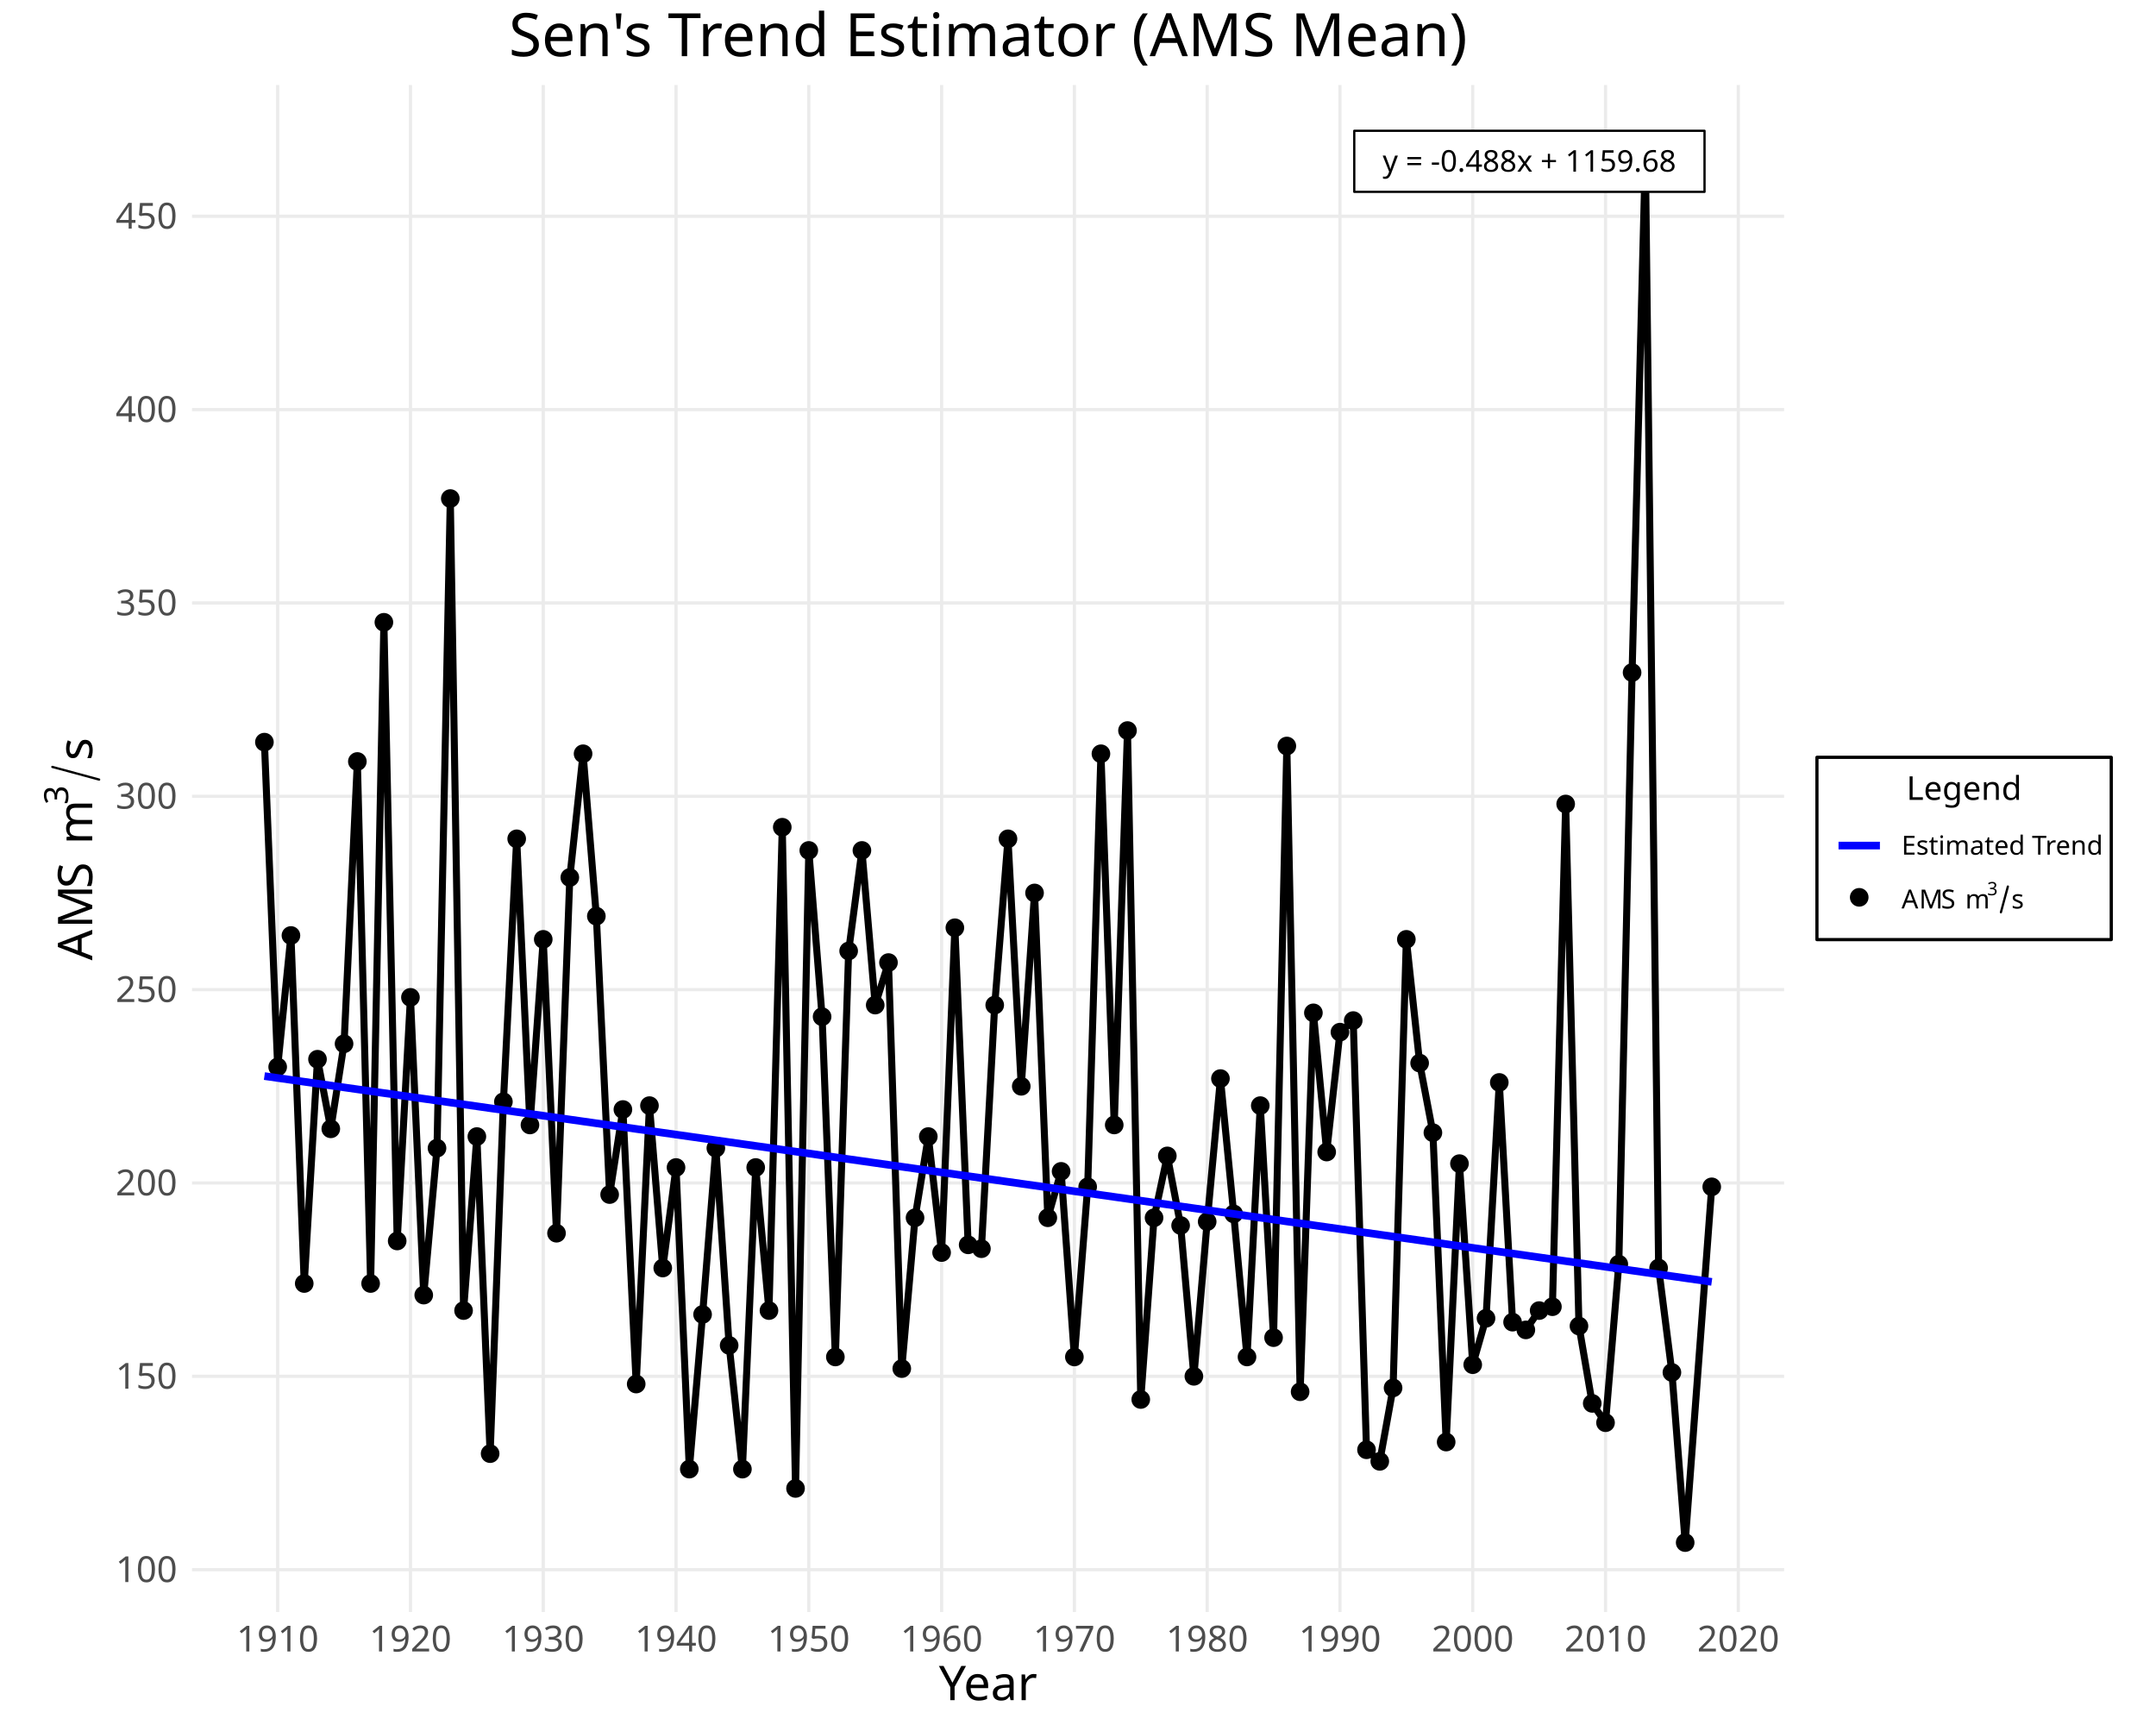
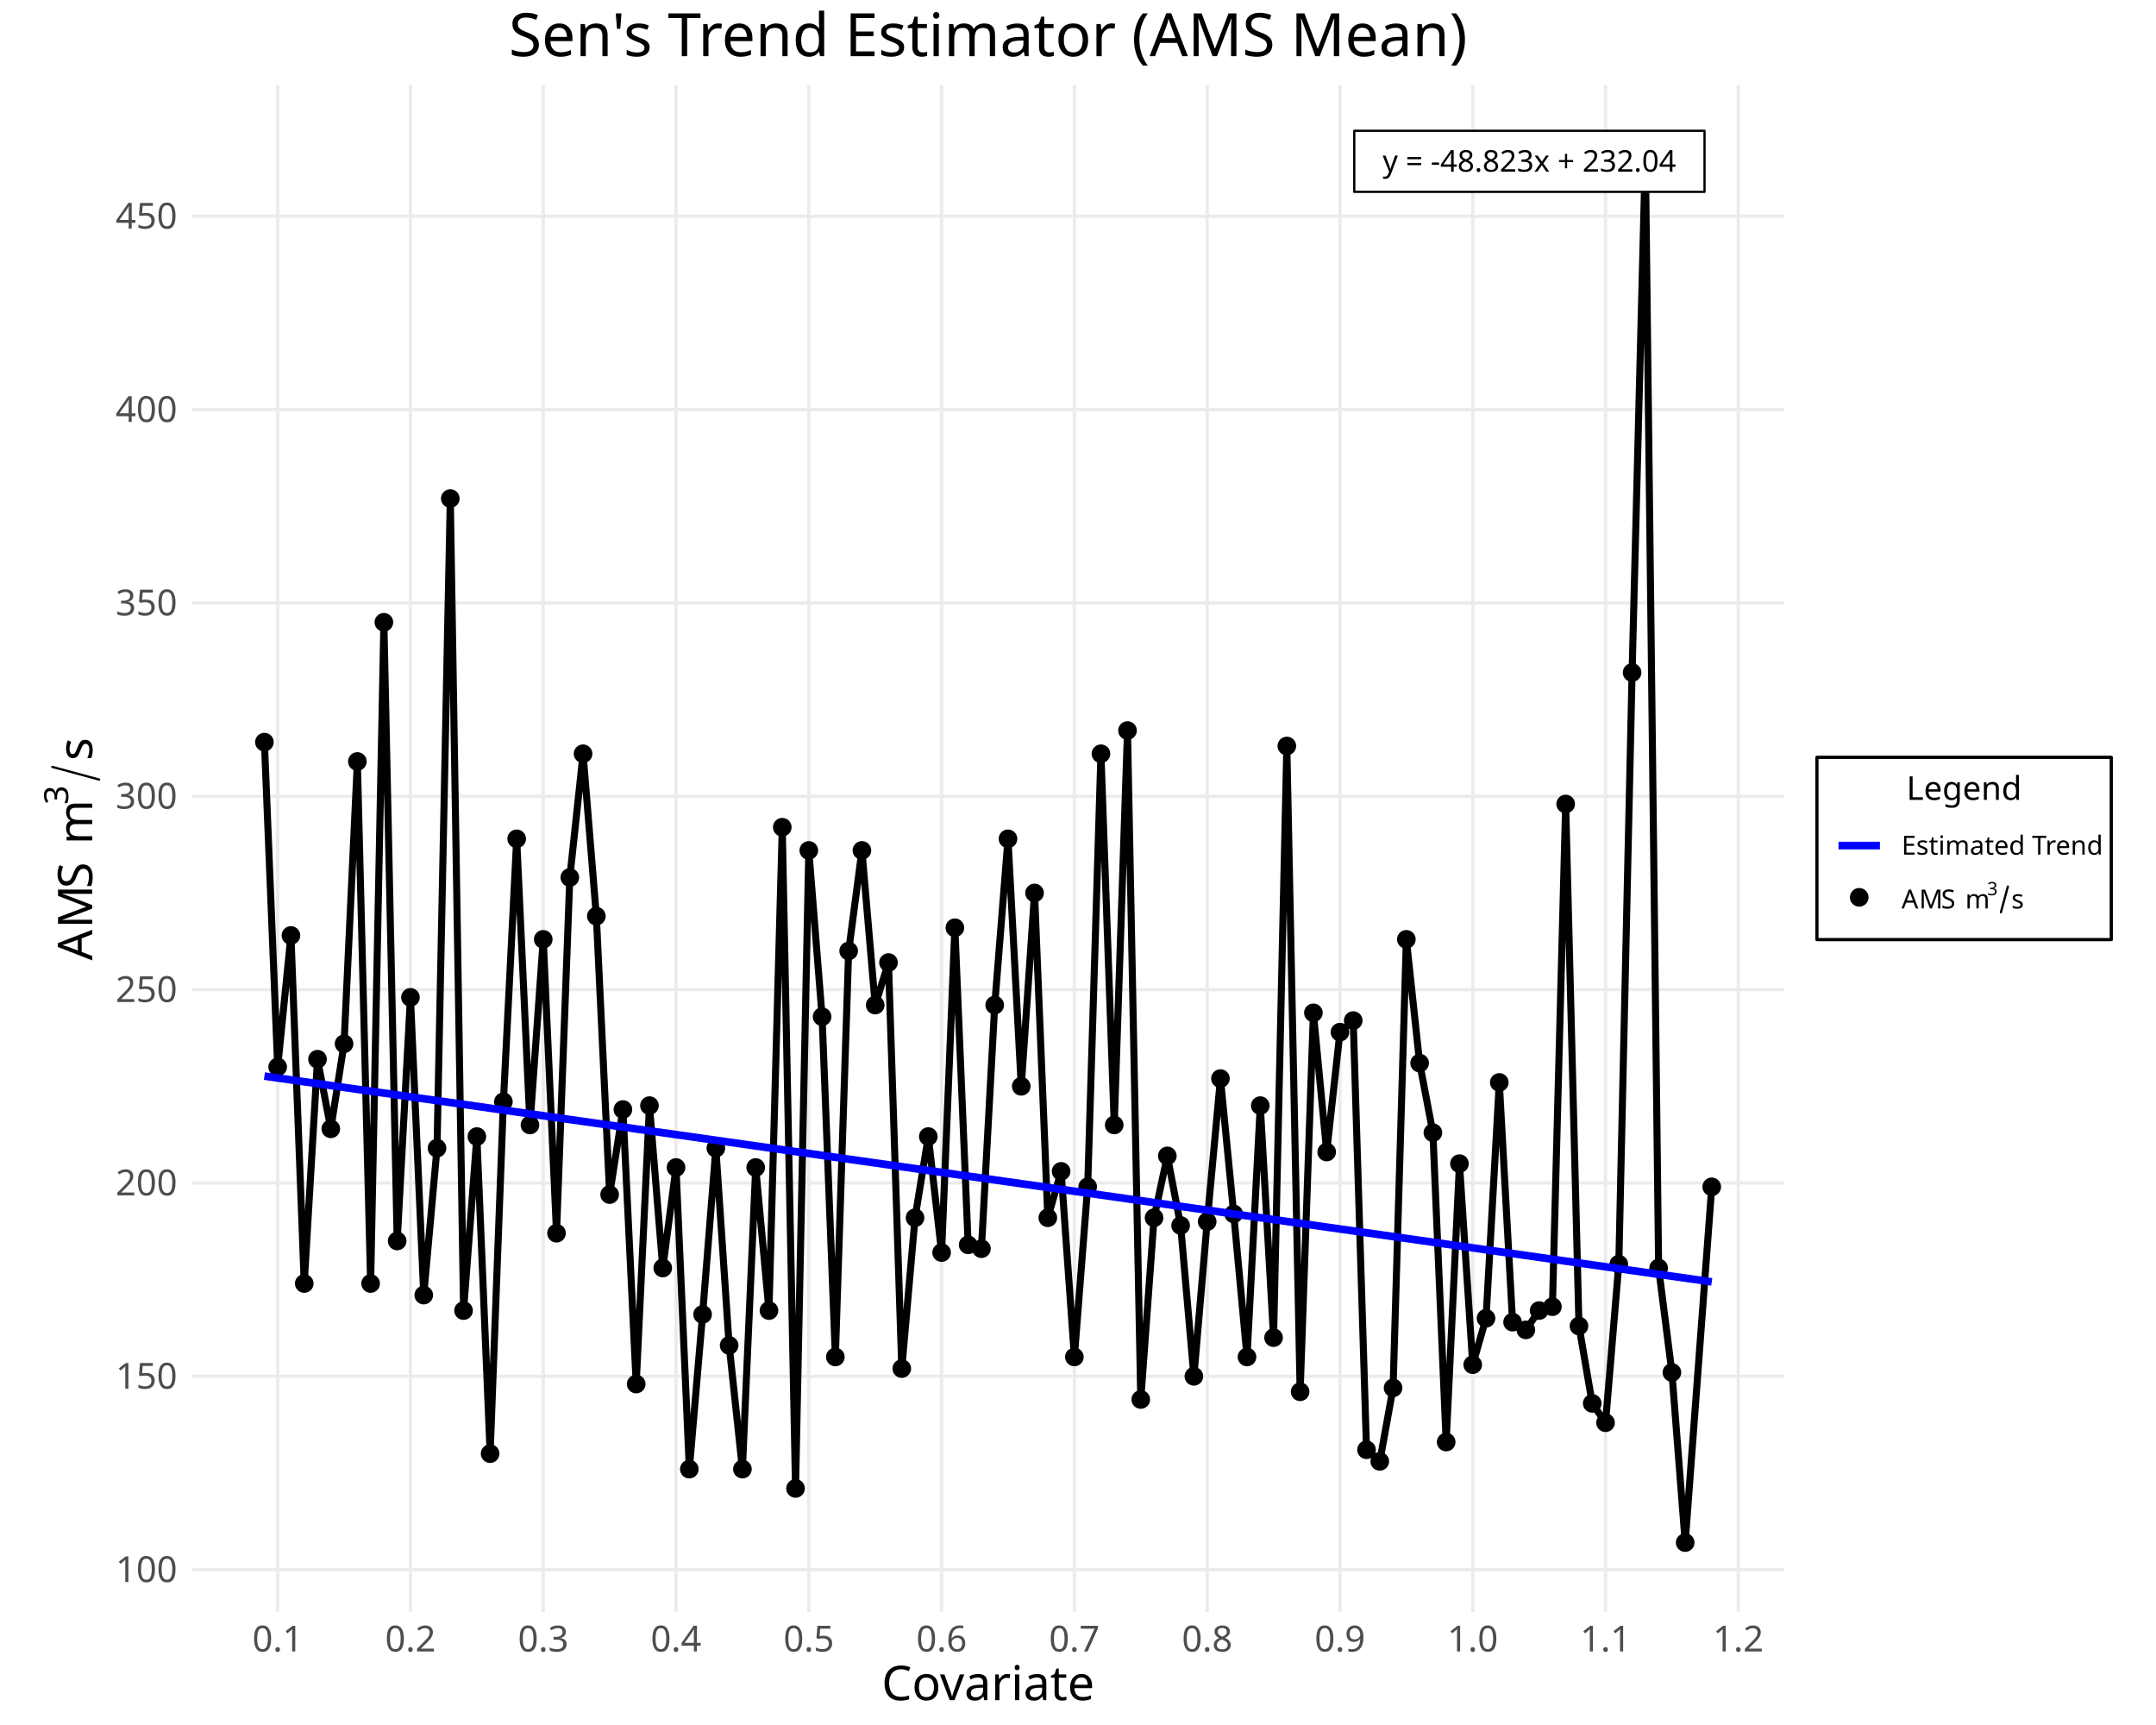
<svg xmlns="http://www.w3.org/2000/svg" class="svglite" data-engine-version="2.0" width="720.00pt" height="576.00pt" viewBox="0 0 720.00 576.00">
  <defs>
    <style type="text/css">
    .svglite line, .svglite polyline, .svglite polygon, .svglite path, .svglite rect, .svglite circle {
      fill: none;
      stroke: #000000;
      stroke-linecap: round;
      stroke-linejoin: round;
      stroke-miterlimit: 10.00;
    }
  </style>
  </defs>
  <rect width="100%" height="100%" style="stroke: none; fill: #FFFFFF;" />
  <defs>
    <clipPath id="cpMC4wMHw3MjAuMDB8MC4wMHw1NzYuMDA=">
      <rect x="0.00" y="0.00" width="720.00" height="576.00" />
    </clipPath>
  </defs>
  <g clip-path="url(#cpMC4wMHw3MjAuMDB8MC4wMHw1NzYuMDA=)">
    <rect x="0.00" y="0.00" width="720.00" height="576.00" style="stroke-width: 1.07; stroke: none; fill: #FFFFFF;" />
  </g>
  <defs>
    <clipPath id="cpNjQuMTN8NTk1LjgxfDI4LjM4fDUzOC4yNw==">
      <rect x="64.13" y="28.38" width="531.68" height="509.89" />
    </clipPath>
  </defs>
  <g clip-path="url(#cpNjQuMTN8NTk1LjgxfDI4LjM4fDUzOC4yNw==)">
    <polyline points="64.13,524.13 595.81,524.13 " style="stroke-width: 1.07; stroke: #EBEBEB; stroke-linecap: butt;" />
    <polyline points="64.13,459.57 595.81,459.57 " style="stroke-width: 1.07; stroke: #EBEBEB; stroke-linecap: butt;" />
    <polyline points="64.13,395.01 595.81,395.01 " style="stroke-width: 1.07; stroke: #EBEBEB; stroke-linecap: butt;" />
    <polyline points="64.13,330.45 595.81,330.45 " style="stroke-width: 1.07; stroke: #EBEBEB; stroke-linecap: butt;" />
    <polyline points="64.13,265.89 595.81,265.89 " style="stroke-width: 1.07; stroke: #EBEBEB; stroke-linecap: butt;" />
    <polyline points="64.13,201.33 595.81,201.33 " style="stroke-width: 1.07; stroke: #EBEBEB; stroke-linecap: butt;" />
    <polyline points="64.13,136.77 595.81,136.77 " style="stroke-width: 1.07; stroke: #EBEBEB; stroke-linecap: butt;" />
    <polyline points="64.13,72.21 595.81,72.21 " style="stroke-width: 1.07; stroke: #EBEBEB; stroke-linecap: butt;" />
    <polyline points="92.73,538.27 92.73,28.38 " style="stroke-width: 1.07; stroke: #EBEBEB; stroke-linecap: butt;" />
    <polyline points="137.07,538.27 137.07,28.38 " style="stroke-width: 1.07; stroke: #EBEBEB; stroke-linecap: butt;" />
    <polyline points="181.42,538.27 181.42,28.38 " style="stroke-width: 1.07; stroke: #EBEBEB; stroke-linecap: butt;" />
    <polyline points="225.76,538.27 225.76,28.38 " style="stroke-width: 1.07; stroke: #EBEBEB; stroke-linecap: butt;" />
    <polyline points="270.10,538.27 270.10,28.38 " style="stroke-width: 1.07; stroke: #EBEBEB; stroke-linecap: butt;" />
    <polyline points="314.45,538.27 314.45,28.38 " style="stroke-width: 1.07; stroke: #EBEBEB; stroke-linecap: butt;" />
    <polyline points="358.79,538.27 358.79,28.38 " style="stroke-width: 1.07; stroke: #EBEBEB; stroke-linecap: butt;" />
    <polyline points="403.14,538.27 403.14,28.38 " style="stroke-width: 1.07; stroke: #EBEBEB; stroke-linecap: butt;" />
    <polyline points="447.48,538.27 447.48,28.38 " style="stroke-width: 1.07; stroke: #EBEBEB; stroke-linecap: butt;" />
    <polyline points="491.82,538.27 491.82,28.38 " style="stroke-width: 1.07; stroke: #EBEBEB; stroke-linecap: butt;" />
    <polyline points="536.17,538.27 536.17,28.38 " style="stroke-width: 1.07; stroke: #EBEBEB; stroke-linecap: butt;" />
    <polyline points="580.51,538.27 580.51,28.38 " style="stroke-width: 1.07; stroke: #EBEBEB; stroke-linecap: butt;" />
    <circle cx="88.30" cy="247.81" r="2.76" style="stroke-width: 0.71; fill: #000000;" />
    <circle cx="92.73" cy="356.27" r="2.76" style="stroke-width: 0.71; fill: #000000;" />
    <circle cx="97.16" cy="312.37" r="2.76" style="stroke-width: 0.71; fill: #000000;" />
    <circle cx="101.60" cy="428.58" r="2.76" style="stroke-width: 0.71; fill: #000000;" />
    <circle cx="106.03" cy="353.69" r="2.76" style="stroke-width: 0.71; fill: #000000;" />
    <circle cx="110.47" cy="376.93" r="2.76" style="stroke-width: 0.71; fill: #000000;" />
    <circle cx="114.90" cy="348.53" r="2.76" style="stroke-width: 0.71; fill: #000000;" />
    <circle cx="119.34" cy="254.27" r="2.76" style="stroke-width: 0.71; fill: #000000;" />
    <circle cx="123.77" cy="428.58" r="2.76" style="stroke-width: 0.71; fill: #000000;" />
    <circle cx="128.20" cy="207.79" r="2.76" style="stroke-width: 0.71; fill: #000000;" />
    <circle cx="132.64" cy="414.38" r="2.76" style="stroke-width: 0.71; fill: #000000;" />
    <circle cx="137.07" cy="333.03" r="2.76" style="stroke-width: 0.71; fill: #000000;" />
    <circle cx="141.51" cy="432.45" r="2.76" style="stroke-width: 0.71; fill: #000000;" />
    <circle cx="145.94" cy="383.39" r="2.76" style="stroke-width: 0.71; fill: #000000;" />
    <circle cx="150.38" cy="166.47" r="2.76" style="stroke-width: 0.71; fill: #000000;" />
    <circle cx="154.81" cy="437.62" r="2.76" style="stroke-width: 0.71; fill: #000000;" />
    <circle cx="159.25" cy="379.51" r="2.76" style="stroke-width: 0.71; fill: #000000;" />
    <circle cx="163.68" cy="485.39" r="2.76" style="stroke-width: 0.71; fill: #000000;" />
    <circle cx="168.11" cy="367.89" r="2.76" style="stroke-width: 0.71; fill: #000000;" />
    <circle cx="172.55" cy="280.09" r="2.76" style="stroke-width: 0.71; fill: #000000;" />
    <circle cx="176.98" cy="375.64" r="2.76" style="stroke-width: 0.71; fill: #000000;" />
    <circle cx="181.42" cy="313.66" r="2.76" style="stroke-width: 0.71; fill: #000000;" />
    <circle cx="185.85" cy="411.79" r="2.76" style="stroke-width: 0.71; fill: #000000;" />
    <circle cx="190.29" cy="293.00" r="2.76" style="stroke-width: 0.71; fill: #000000;" />
    <circle cx="194.72" cy="251.69" r="2.76" style="stroke-width: 0.71; fill: #000000;" />
    <circle cx="199.15" cy="305.92" r="2.76" style="stroke-width: 0.71; fill: #000000;" />
    <circle cx="203.59" cy="398.88" r="2.76" style="stroke-width: 0.71; fill: #000000;" />
    <circle cx="208.02" cy="370.48" r="2.76" style="stroke-width: 0.71; fill: #000000;" />
    <circle cx="212.46" cy="462.15" r="2.76" style="stroke-width: 0.71; fill: #000000;" />
    <circle cx="216.89" cy="369.18" r="2.76" style="stroke-width: 0.71; fill: #000000;" />
    <circle cx="221.33" cy="423.41" r="2.76" style="stroke-width: 0.71; fill: #000000;" />
    <circle cx="225.76" cy="389.84" r="2.76" style="stroke-width: 0.71; fill: #000000;" />
    <circle cx="230.20" cy="490.56" r="2.76" style="stroke-width: 0.71; fill: #000000;" />
    <circle cx="234.63" cy="438.91" r="2.76" style="stroke-width: 0.71; fill: #000000;" />
    <circle cx="239.06" cy="383.39" r="2.76" style="stroke-width: 0.71; fill: #000000;" />
    <circle cx="243.50" cy="449.24" r="2.76" style="stroke-width: 0.71; fill: #000000;" />
    <circle cx="247.93" cy="490.56" r="2.76" style="stroke-width: 0.71; fill: #000000;" />
    <circle cx="252.37" cy="389.84" r="2.76" style="stroke-width: 0.71; fill: #000000;" />
    <circle cx="256.80" cy="437.62" r="2.76" style="stroke-width: 0.71; fill: #000000;" />
    <circle cx="261.24" cy="276.22" r="2.76" style="stroke-width: 0.71; fill: #000000;" />
    <circle cx="265.67" cy="497.01" r="2.76" style="stroke-width: 0.71; fill: #000000;" />
    <circle cx="270.10" cy="283.97" r="2.76" style="stroke-width: 0.71; fill: #000000;" />
    <circle cx="274.54" cy="339.49" r="2.76" style="stroke-width: 0.71; fill: #000000;" />
    <circle cx="278.97" cy="453.11" r="2.76" style="stroke-width: 0.71; fill: #000000;" />
    <circle cx="283.41" cy="317.54" r="2.76" style="stroke-width: 0.71; fill: #000000;" />
    <circle cx="287.84" cy="283.97" r="2.76" style="stroke-width: 0.71; fill: #000000;" />
    <circle cx="292.28" cy="335.61" r="2.76" style="stroke-width: 0.71; fill: #000000;" />
    <circle cx="296.71" cy="321.41" r="2.76" style="stroke-width: 0.71; fill: #000000;" />
    <circle cx="301.15" cy="456.99" r="2.76" style="stroke-width: 0.71; fill: #000000;" />
    <circle cx="305.58" cy="406.63" r="2.76" style="stroke-width: 0.71; fill: #000000;" />
    <circle cx="310.01" cy="379.51" r="2.76" style="stroke-width: 0.71; fill: #000000;" />
    <circle cx="314.45" cy="418.25" r="2.76" style="stroke-width: 0.71; fill: #000000;" />
    <circle cx="318.88" cy="309.79" r="2.76" style="stroke-width: 0.71; fill: #000000;" />
    <circle cx="323.32" cy="415.67" r="2.76" style="stroke-width: 0.71; fill: #000000;" />
    <circle cx="327.75" cy="416.96" r="2.76" style="stroke-width: 0.71; fill: #000000;" />
    <circle cx="332.19" cy="335.61" r="2.76" style="stroke-width: 0.71; fill: #000000;" />
    <circle cx="336.62" cy="280.09" r="2.76" style="stroke-width: 0.71; fill: #000000;" />
    <circle cx="341.05" cy="362.73" r="2.76" style="stroke-width: 0.71; fill: #000000;" />
    <circle cx="345.49" cy="298.17" r="2.76" style="stroke-width: 0.71; fill: #000000;" />
    <circle cx="349.92" cy="406.63" r="2.76" style="stroke-width: 0.71; fill: #000000;" />
    <circle cx="354.36" cy="391.13" r="2.76" style="stroke-width: 0.71; fill: #000000;" />
    <circle cx="358.79" cy="453.11" r="2.76" style="stroke-width: 0.71; fill: #000000;" />
    <circle cx="363.23" cy="396.30" r="2.76" style="stroke-width: 0.71; fill: #000000;" />
    <circle cx="367.66" cy="251.69" r="2.76" style="stroke-width: 0.71; fill: #000000;" />
    <circle cx="372.10" cy="375.64" r="2.76" style="stroke-width: 0.71; fill: #000000;" />
    <circle cx="376.53" cy="243.94" r="2.76" style="stroke-width: 0.71; fill: #000000;" />
    <circle cx="380.96" cy="467.31" r="2.76" style="stroke-width: 0.71; fill: #000000;" />
    <circle cx="385.40" cy="406.63" r="2.76" style="stroke-width: 0.71; fill: #000000;" />
    <circle cx="389.83" cy="385.97" r="2.76" style="stroke-width: 0.71; fill: #000000;" />
    <circle cx="394.27" cy="409.21" r="2.76" style="stroke-width: 0.71; fill: #000000;" />
    <circle cx="398.70" cy="459.57" r="2.76" style="stroke-width: 0.71; fill: #000000;" />
    <circle cx="403.14" cy="407.92" r="2.76" style="stroke-width: 0.71; fill: #000000;" />
    <circle cx="407.57" cy="360.15" r="2.76" style="stroke-width: 0.71; fill: #000000;" />
    <circle cx="412.00" cy="405.34" r="2.76" style="stroke-width: 0.71; fill: #000000;" />
    <circle cx="416.44" cy="453.11" r="2.76" style="stroke-width: 0.71; fill: #000000;" />
    <circle cx="420.87" cy="369.18" r="2.76" style="stroke-width: 0.71; fill: #000000;" />
    <circle cx="425.31" cy="446.66" r="2.76" style="stroke-width: 0.71; fill: #000000;" />
    <circle cx="429.74" cy="249.10" r="2.76" style="stroke-width: 0.71; fill: #000000;" />
    <circle cx="434.18" cy="464.73" r="2.76" style="stroke-width: 0.71; fill: #000000;" />
    <circle cx="438.61" cy="338.20" r="2.76" style="stroke-width: 0.71; fill: #000000;" />
    <circle cx="443.05" cy="384.68" r="2.76" style="stroke-width: 0.71; fill: #000000;" />
    <circle cx="447.48" cy="344.65" r="2.76" style="stroke-width: 0.71; fill: #000000;" />
    <circle cx="451.91" cy="340.78" r="2.76" style="stroke-width: 0.71; fill: #000000;" />
    <circle cx="456.35" cy="484.10" r="2.76" style="stroke-width: 0.71; fill: #000000;" />
    <circle cx="460.78" cy="487.97" r="2.76" style="stroke-width: 0.71; fill: #000000;" />
    <circle cx="465.22" cy="463.44" r="2.76" style="stroke-width: 0.71; fill: #000000;" />
    <circle cx="469.65" cy="313.66" r="2.76" style="stroke-width: 0.71; fill: #000000;" />
    <circle cx="474.09" cy="354.98" r="2.76" style="stroke-width: 0.71; fill: #000000;" />
    <circle cx="478.52" cy="378.22" r="2.76" style="stroke-width: 0.71; fill: #000000;" />
    <circle cx="482.95" cy="481.52" r="2.76" style="stroke-width: 0.71; fill: #000000;" />
    <circle cx="487.39" cy="388.55" r="2.76" style="stroke-width: 0.71; fill: #000000;" />
    <circle cx="491.82" cy="455.69" r="2.76" style="stroke-width: 0.71; fill: #000000;" />
    <circle cx="496.26" cy="440.20" r="2.76" style="stroke-width: 0.71; fill: #000000;" />
    <circle cx="500.69" cy="361.44" r="2.76" style="stroke-width: 0.71; fill: #000000;" />
    <circle cx="505.13" cy="441.49" r="2.76" style="stroke-width: 0.71; fill: #000000;" />
    <circle cx="509.56" cy="444.07" r="2.76" style="stroke-width: 0.71; fill: #000000;" />
    <circle cx="514.00" cy="437.62" r="2.76" style="stroke-width: 0.71; fill: #000000;" />
    <circle cx="518.43" cy="436.33" r="2.76" style="stroke-width: 0.71; fill: #000000;" />
    <circle cx="522.86" cy="268.47" r="2.76" style="stroke-width: 0.71; fill: #000000;" />
    <circle cx="527.30" cy="442.78" r="2.76" style="stroke-width: 0.71; fill: #000000;" />
    <circle cx="531.73" cy="468.61" r="2.76" style="stroke-width: 0.71; fill: #000000;" />
    <circle cx="536.17" cy="475.06" r="2.76" style="stroke-width: 0.71; fill: #000000;" />
    <circle cx="540.60" cy="422.12" r="2.76" style="stroke-width: 0.71; fill: #000000;" />
    <circle cx="545.04" cy="224.57" r="2.76" style="stroke-width: 0.71; fill: #000000;" />
    <circle cx="549.47" cy="51.55" r="2.76" style="stroke-width: 0.71; fill: #000000;" />
    <circle cx="553.90" cy="423.41" r="2.76" style="stroke-width: 0.71; fill: #000000;" />
    <circle cx="558.34" cy="458.28" r="2.76" style="stroke-width: 0.71; fill: #000000;" />
    <circle cx="562.77" cy="515.09" r="2.76" style="stroke-width: 0.71; fill: #000000;" />
    <circle cx="571.64" cy="396.30" r="2.76" style="stroke-width: 0.71; fill: #000000;" />
    <polyline points="88.30,247.81 92.73,356.27 97.16,312.37 101.60,428.58 106.03,353.69 110.47,376.93 114.90,348.53 119.34,254.27 123.77,428.58 128.20,207.79 132.64,414.38 137.07,333.03 141.51,432.45 145.94,383.39 150.38,166.47 154.81,437.62 159.25,379.51 163.68,485.39 168.11,367.89 172.55,280.09 176.98,375.64 181.42,313.66 185.85,411.79 190.29,293.00 194.72,251.69 199.15,305.92 203.59,398.88 208.02,370.48 212.46,462.15 216.89,369.18 221.33,423.41 225.76,389.84 230.20,490.56 234.63,438.91 239.06,383.39 243.50,449.24 247.93,490.56 252.37,389.84 256.80,437.62 261.24,276.22 265.67,497.01 270.10,283.97 274.54,339.49 278.97,453.11 283.41,317.54 287.84,283.97 292.28,335.61 296.71,321.41 301.15,456.99 305.58,406.63 310.01,379.51 314.45,418.25 318.88,309.79 323.32,415.67 327.75,416.96 332.19,335.61 336.62,280.09 341.05,362.73 345.49,298.17 349.92,406.63 354.36,391.13 358.79,453.11 363.23,396.30 367.66,251.69 372.10,375.64 376.53,243.94 380.96,467.31 385.40,406.63 389.83,385.97 394.27,409.21 398.70,459.57 403.14,407.92 407.57,360.15 412.00,405.34 416.44,453.11 420.87,369.18 425.31,446.66 429.74,249.10 434.18,464.73 438.61,338.20 443.05,384.68 447.48,344.65 451.91,340.78 456.35,484.10 460.78,487.97 465.22,463.44 469.65,313.66 474.09,354.98 478.52,378.22 482.95,481.52 487.39,388.55 491.82,455.69 496.26,440.20 500.69,361.44 505.13,441.49 509.56,444.07 514.00,437.62 518.43,436.33 522.86,268.47 527.30,442.78 531.73,468.61 536.17,475.06 540.60,422.12 545.04,224.57 549.47,51.55 553.90,423.41 558.34,458.28 562.77,515.09 571.64,396.30 " style="stroke-width: 2.35; stroke-linecap: butt;" />
    <polyline points="88.30,359.32 92.73,359.95 97.16,360.58 101.60,361.21 106.03,361.84 110.47,362.47 114.90,363.10 119.34,363.73 123.77,364.36 128.20,364.99 132.64,365.62 137.07,366.25 141.51,366.88 145.94,367.51 150.38,368.14 154.81,368.77 159.25,369.40 163.68,370.04 168.11,370.67 172.55,371.30 176.98,371.93 181.42,372.56 185.85,373.19 190.29,373.82 194.72,374.45 199.15,375.08 203.59,375.71 208.02,376.34 212.46,376.97 216.89,377.60 221.33,378.23 225.76,378.86 230.20,379.49 234.63,380.12 239.06,380.75 243.50,381.38 247.93,382.01 252.37,382.64 256.80,383.27 261.24,383.90 265.67,384.53 270.10,385.16 274.54,385.80 278.97,386.43 283.41,387.06 287.84,387.69 292.28,388.32 296.71,388.95 301.15,389.58 305.58,390.21 310.01,390.84 314.45,391.47 318.88,392.10 323.32,392.73 327.75,393.36 332.19,393.99 336.62,394.62 341.05,395.25 345.49,395.88 349.92,396.51 354.36,397.14 358.79,397.77 363.23,398.40 367.66,399.03 372.10,399.66 376.53,400.29 380.96,400.92 385.40,401.56 389.83,402.19 394.27,402.82 398.70,403.45 403.14,404.08 407.57,404.71 412.00,405.34 416.44,405.97 420.87,406.60 425.31,407.23 429.74,407.86 434.18,408.49 438.61,409.12 443.05,409.75 447.48,410.38 451.91,411.01 456.35,411.64 460.78,412.27 465.22,412.90 469.65,413.53 474.09,414.16 478.52,414.79 482.95,415.42 487.39,416.05 491.82,416.68 496.26,417.32 500.69,417.95 505.13,418.58 509.56,419.21 514.00,419.84 518.43,420.47 522.86,421.10 527.30,421.73 531.73,422.36 536.17,422.99 540.60,423.62 545.04,424.25 549.47,424.88 553.90,425.51 558.34,426.14 562.77,426.77 571.64,428.03 " style="stroke-width: 2.56; stroke: #0000FF; stroke-linecap: butt;" />
    <rect x="452.26" y="43.67" width="116.97" height="20.40" style="stroke-width: 0.75; fill: #FFFFFF;" />
-     <text x="510.74" y="57.31" text-anchor="middle" style="font-size: 10.00px; font-family: sans;" textLength="97.31px" lengthAdjust="spacingAndGlyphs">y = -0.488x + 1159.68</text>
+     <text x="510.74" y="57.31" text-anchor="middle" style="font-size: 10.00px; font-family: sans;" textLength="97.31px" lengthAdjust="spacingAndGlyphs">y = -48.823x + 232.04</text>
  </g>
  <g clip-path="url(#cpMC4wMHw3MjAuMDB8MC4wMHw1NzYuMDA=)">
    <text x="59.20" y="528.26" text-anchor="end" style="font-size: 12.00px; fill: #4D4D4D; font-family: sans;" textLength="20.02px" lengthAdjust="spacingAndGlyphs">100</text>
    <text x="59.20" y="463.70" text-anchor="end" style="font-size: 12.00px; fill: #4D4D4D; font-family: sans;" textLength="20.02px" lengthAdjust="spacingAndGlyphs">150</text>
    <text x="59.20" y="399.14" text-anchor="end" style="font-size: 12.00px; fill: #4D4D4D; font-family: sans;" textLength="20.02px" lengthAdjust="spacingAndGlyphs">200</text>
    <text x="59.20" y="334.58" text-anchor="end" style="font-size: 12.00px; fill: #4D4D4D; font-family: sans;" textLength="20.02px" lengthAdjust="spacingAndGlyphs">250</text>
    <text x="59.20" y="270.02" text-anchor="end" style="font-size: 12.00px; fill: #4D4D4D; font-family: sans;" textLength="20.02px" lengthAdjust="spacingAndGlyphs">300</text>
    <text x="59.20" y="205.46" text-anchor="end" style="font-size: 12.00px; fill: #4D4D4D; font-family: sans;" textLength="20.02px" lengthAdjust="spacingAndGlyphs">350</text>
    <text x="59.20" y="140.90" text-anchor="end" style="font-size: 12.00px; fill: #4D4D4D; font-family: sans;" textLength="20.02px" lengthAdjust="spacingAndGlyphs">400</text>
    <text x="59.20" y="76.34" text-anchor="end" style="font-size: 12.00px; fill: #4D4D4D; font-family: sans;" textLength="20.02px" lengthAdjust="spacingAndGlyphs">450</text>
-     <text x="92.73" y="551.45" text-anchor="middle" style="font-size: 12.00px; fill: #4D4D4D; font-family: sans;" textLength="26.70px" lengthAdjust="spacingAndGlyphs">1910</text>
-     <text x="137.07" y="551.45" text-anchor="middle" style="font-size: 12.00px; fill: #4D4D4D; font-family: sans;" textLength="26.70px" lengthAdjust="spacingAndGlyphs">1920</text>
-     <text x="181.42" y="551.45" text-anchor="middle" style="font-size: 12.00px; fill: #4D4D4D; font-family: sans;" textLength="26.70px" lengthAdjust="spacingAndGlyphs">1930</text>
-     <text x="225.76" y="551.45" text-anchor="middle" style="font-size: 12.00px; fill: #4D4D4D; font-family: sans;" textLength="26.70px" lengthAdjust="spacingAndGlyphs">1940</text>
-     <text x="270.10" y="551.45" text-anchor="middle" style="font-size: 12.00px; fill: #4D4D4D; font-family: sans;" textLength="26.70px" lengthAdjust="spacingAndGlyphs">1950</text>
-     <text x="314.45" y="551.45" text-anchor="middle" style="font-size: 12.00px; fill: #4D4D4D; font-family: sans;" textLength="26.70px" lengthAdjust="spacingAndGlyphs">1960</text>
-     <text x="358.79" y="551.45" text-anchor="middle" style="font-size: 12.00px; fill: #4D4D4D; font-family: sans;" textLength="26.70px" lengthAdjust="spacingAndGlyphs">1970</text>
-     <text x="403.14" y="551.45" text-anchor="middle" style="font-size: 12.00px; fill: #4D4D4D; font-family: sans;" textLength="26.70px" lengthAdjust="spacingAndGlyphs">1980</text>
-     <text x="447.48" y="551.45" text-anchor="middle" style="font-size: 12.00px; fill: #4D4D4D; font-family: sans;" textLength="26.70px" lengthAdjust="spacingAndGlyphs">1990</text>
-     <text x="491.82" y="551.45" text-anchor="middle" style="font-size: 12.00px; fill: #4D4D4D; font-family: sans;" textLength="26.70px" lengthAdjust="spacingAndGlyphs">2000</text>
-     <text x="536.17" y="551.45" text-anchor="middle" style="font-size: 12.00px; fill: #4D4D4D; font-family: sans;" textLength="26.70px" lengthAdjust="spacingAndGlyphs">2010</text>
-     <text x="580.51" y="551.45" text-anchor="middle" style="font-size: 12.00px; fill: #4D4D4D; font-family: sans;" textLength="26.70px" lengthAdjust="spacingAndGlyphs">2020</text>
-     <text x="329.97" y="567.70" text-anchor="middle" style="font-size: 16.00px; font-family: sans;" textLength="33.80px" lengthAdjust="spacingAndGlyphs">Year</text>
+     <text x="92.73" y="551.45" text-anchor="middle" style="font-size: 12.00px; fill: #4D4D4D; font-family: sans;" textLength="16.68px" lengthAdjust="spacingAndGlyphs">0.1</text>
+     <text x="137.07" y="551.45" text-anchor="middle" style="font-size: 12.00px; fill: #4D4D4D; font-family: sans;" textLength="16.68px" lengthAdjust="spacingAndGlyphs">0.2</text>
+     <text x="181.42" y="551.45" text-anchor="middle" style="font-size: 12.00px; fill: #4D4D4D; font-family: sans;" textLength="16.68px" lengthAdjust="spacingAndGlyphs">0.3</text>
+     <text x="225.76" y="551.45" text-anchor="middle" style="font-size: 12.00px; fill: #4D4D4D; font-family: sans;" textLength="16.68px" lengthAdjust="spacingAndGlyphs">0.4</text>
+     <text x="270.10" y="551.45" text-anchor="middle" style="font-size: 12.00px; fill: #4D4D4D; font-family: sans;" textLength="16.68px" lengthAdjust="spacingAndGlyphs">0.5</text>
+     <text x="314.45" y="551.45" text-anchor="middle" style="font-size: 12.00px; fill: #4D4D4D; font-family: sans;" textLength="16.68px" lengthAdjust="spacingAndGlyphs">0.6</text>
+     <text x="358.79" y="551.45" text-anchor="middle" style="font-size: 12.00px; fill: #4D4D4D; font-family: sans;" textLength="16.68px" lengthAdjust="spacingAndGlyphs">0.7</text>
+     <text x="403.14" y="551.45" text-anchor="middle" style="font-size: 12.00px; fill: #4D4D4D; font-family: sans;" textLength="16.68px" lengthAdjust="spacingAndGlyphs">0.8</text>
+     <text x="447.48" y="551.45" text-anchor="middle" style="font-size: 12.00px; fill: #4D4D4D; font-family: sans;" textLength="16.68px" lengthAdjust="spacingAndGlyphs">0.9</text>
+     <text x="491.82" y="551.45" text-anchor="middle" style="font-size: 12.00px; fill: #4D4D4D; font-family: sans;" textLength="16.68px" lengthAdjust="spacingAndGlyphs">1.0</text>
+     <text x="536.17" y="551.45" text-anchor="middle" style="font-size: 12.00px; fill: #4D4D4D; font-family: sans;" textLength="16.68px" lengthAdjust="spacingAndGlyphs">1.1</text>
+     <text x="580.51" y="551.45" text-anchor="middle" style="font-size: 12.00px; fill: #4D4D4D; font-family: sans;" textLength="16.68px" lengthAdjust="spacingAndGlyphs">1.2</text>
+     <text x="329.97" y="567.70" text-anchor="middle" style="font-size: 16.00px; font-family: sans;" textLength="68.49px" lengthAdjust="spacingAndGlyphs">Covariate</text>
    <text transform="translate(30.80,320.68) rotate(-90)" style="font-size: 16.00px; font-family: sans;" textLength="10.68px" lengthAdjust="spacingAndGlyphs">A</text>
    <text transform="translate(30.80,310.00) rotate(-90)" style="font-size: 16.00px; font-family: sans;" textLength="13.33px" lengthAdjust="spacingAndGlyphs">M</text>
    <text transform="translate(30.80,296.67) rotate(-90)" style="font-size: 16.00px; font-family: sans;" textLength="10.68px" lengthAdjust="spacingAndGlyphs">S</text>
    <text transform="translate(30.80,285.99) rotate(-90)" style="font-size: 16.00px; font-family: sans;" textLength="4.00px" lengthAdjust="spacingAndGlyphs"> </text>
    <text transform="translate(30.80,281.99) rotate(-90)" style="font-size: 16.00px; font-family: sans;" textLength="13.33px" lengthAdjust="spacingAndGlyphs">m</text>
    <text transform="translate(22.77,268.66) rotate(-90)" style="font-size: 11.20px; font-family: sans;" textLength="6.23px" lengthAdjust="spacingAndGlyphs">3</text>
    <polyline points="33.11,260.31 17.48,256.08 " style="stroke-width: 0.75;" />
    <text transform="translate(30.80,253.97) rotate(-90)" style="font-size: 16.00px; font-family: sans;" textLength="8.01px" lengthAdjust="spacingAndGlyphs">s</text>
    <rect x="606.77" y="252.89" width="98.29" height="60.85" style="stroke-width: 0.75; fill: #FFFFFF;" />
    <rect x="606.77" y="252.89" width="98.29" height="60.85" style="stroke-width: 1.07; fill: #FFFFFF;" />
    <text x="655.91" y="267.09" text-anchor="middle" style="font-size: 11.00px; font-family: sans;" textLength="36.71px" lengthAdjust="spacingAndGlyphs">Legend</text>
    <line x1="613.98" y1="282.35" x2="627.80" y2="282.35" style="stroke-width: 2.56; stroke: #0000FF; stroke-linecap: butt;" />
    <circle cx="620.89" cy="299.63" r="2.76" style="stroke-width: 0.71; fill: #000000;" />
    <text x="635.01" y="285.38" style="font-size: 8.80px; font-family: sans;" textLength="64.57px" lengthAdjust="spacingAndGlyphs">Estimated Trend</text>
    <text x="635.01" y="303.35" style="font-size: 8.80px; font-family: sans;" textLength="5.87px" lengthAdjust="spacingAndGlyphs">A</text>
    <text x="640.88" y="303.35" style="font-size: 8.80px; font-family: sans;" textLength="7.33px" lengthAdjust="spacingAndGlyphs">M</text>
    <text x="648.21" y="303.35" style="font-size: 8.80px; font-family: sans;" textLength="5.87px" lengthAdjust="spacingAndGlyphs">S</text>
    <text x="654.08" y="303.35" style="font-size: 8.80px; font-family: sans;" textLength="2.20px" lengthAdjust="spacingAndGlyphs"> </text>
    <text x="656.29" y="303.35" style="font-size: 8.80px; font-family: sans;" textLength="7.33px" lengthAdjust="spacingAndGlyphs">m</text>
    <text x="663.62" y="298.93" style="font-size: 6.16px; font-family: sans;" textLength="3.43px" lengthAdjust="spacingAndGlyphs">3</text>
    <polyline points="668.21,304.62 670.53,296.03 " style="stroke-width: 0.75;" />
    <text x="671.70" y="303.35" style="font-size: 8.80px; font-family: sans;" textLength="4.40px" lengthAdjust="spacingAndGlyphs">s</text>
    <text x="329.97" y="18.75" text-anchor="middle" style="font-size: 20.00px; font-family: sans;" textLength="315.08px" lengthAdjust="spacingAndGlyphs">Sen's Trend Estimator (AMS Mean)</text>
  </g>
</svg>
